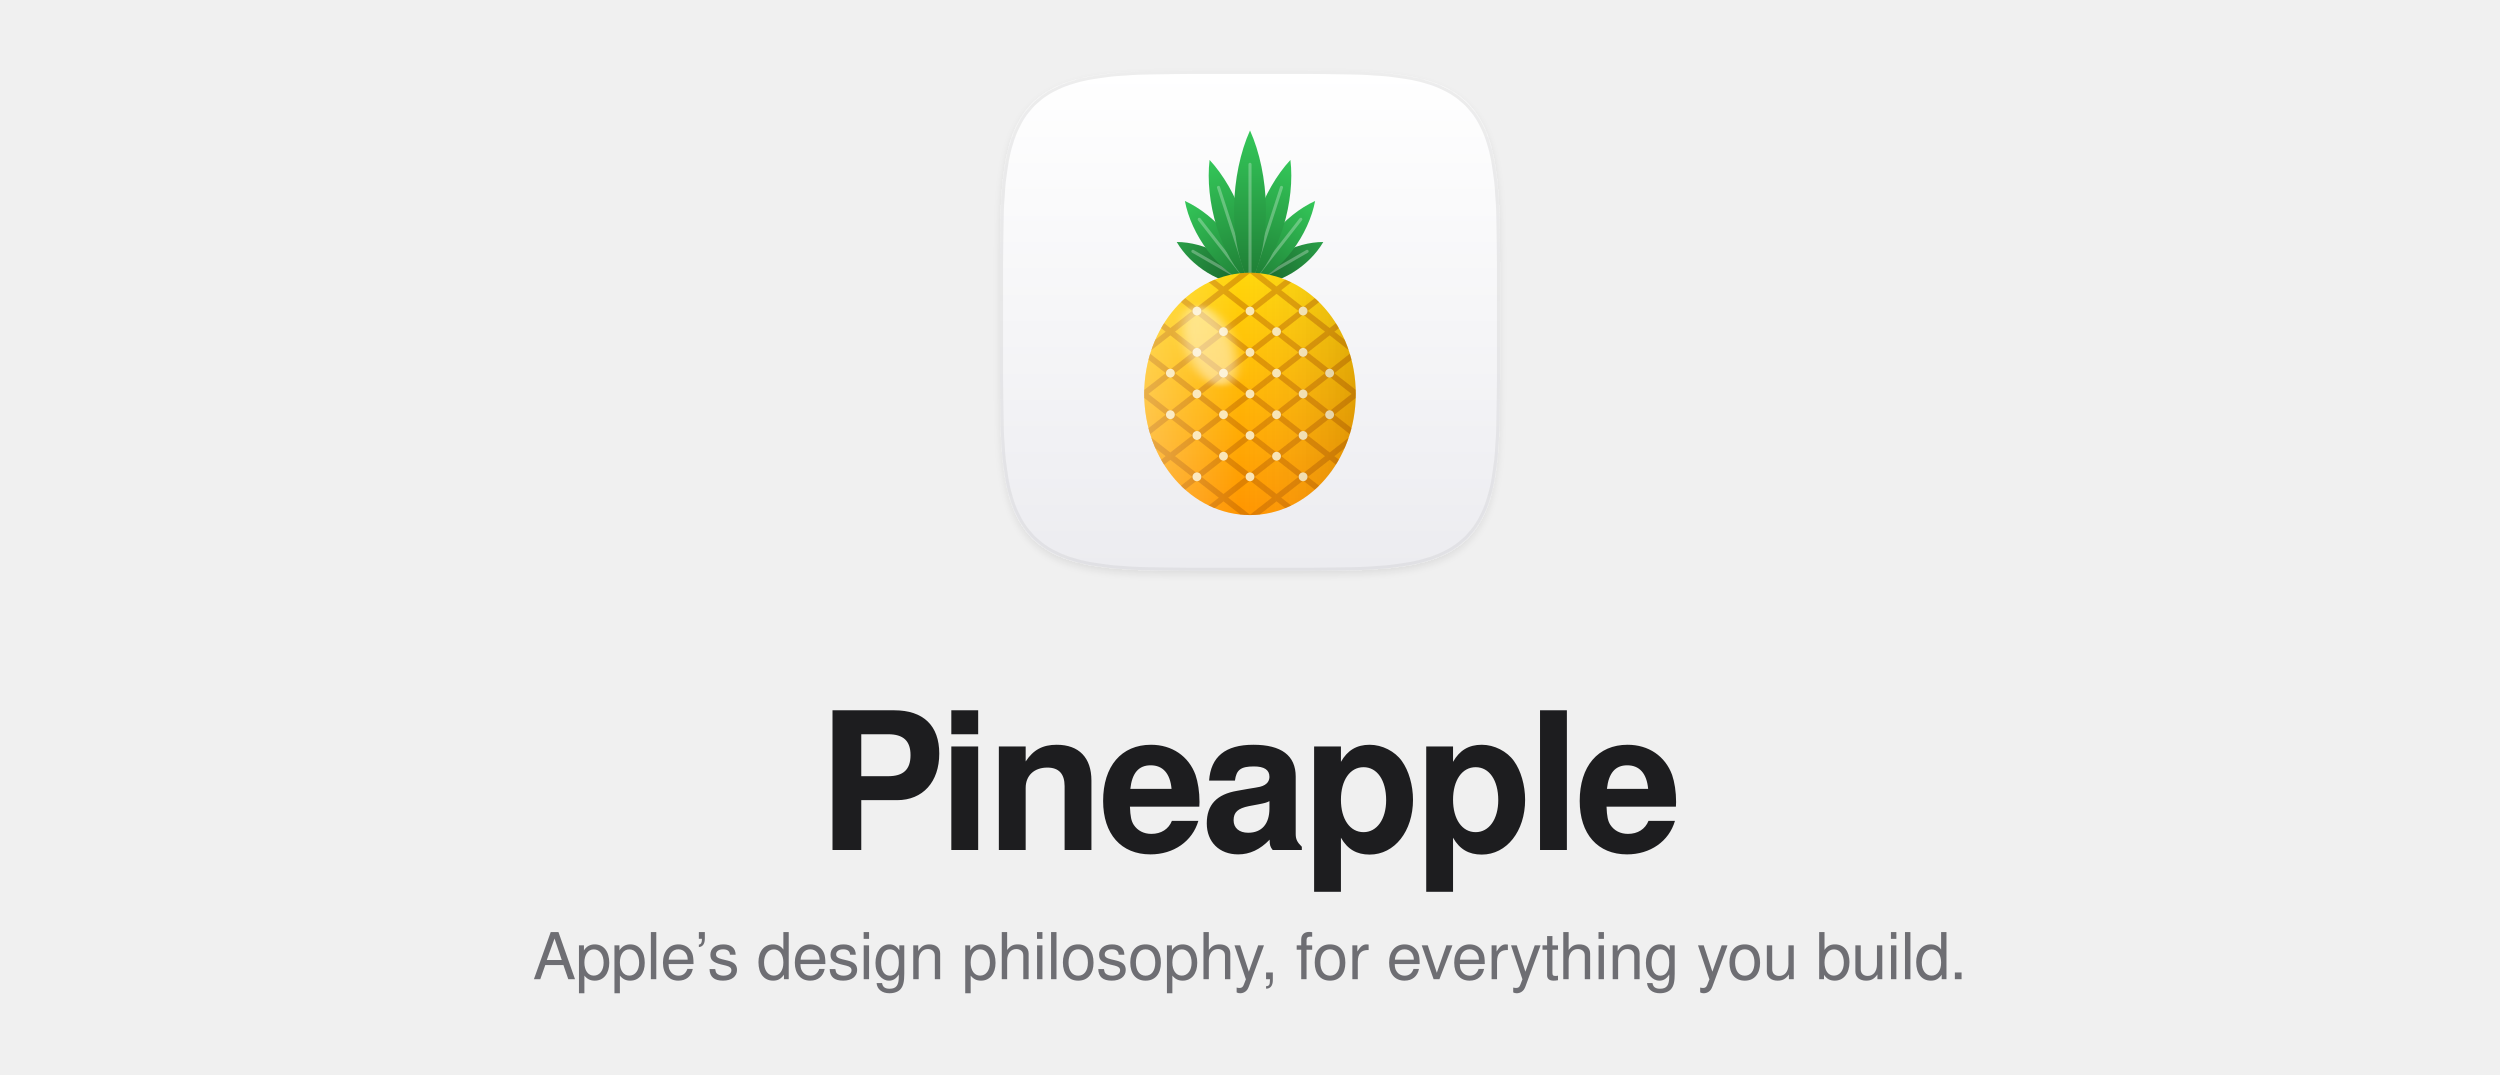
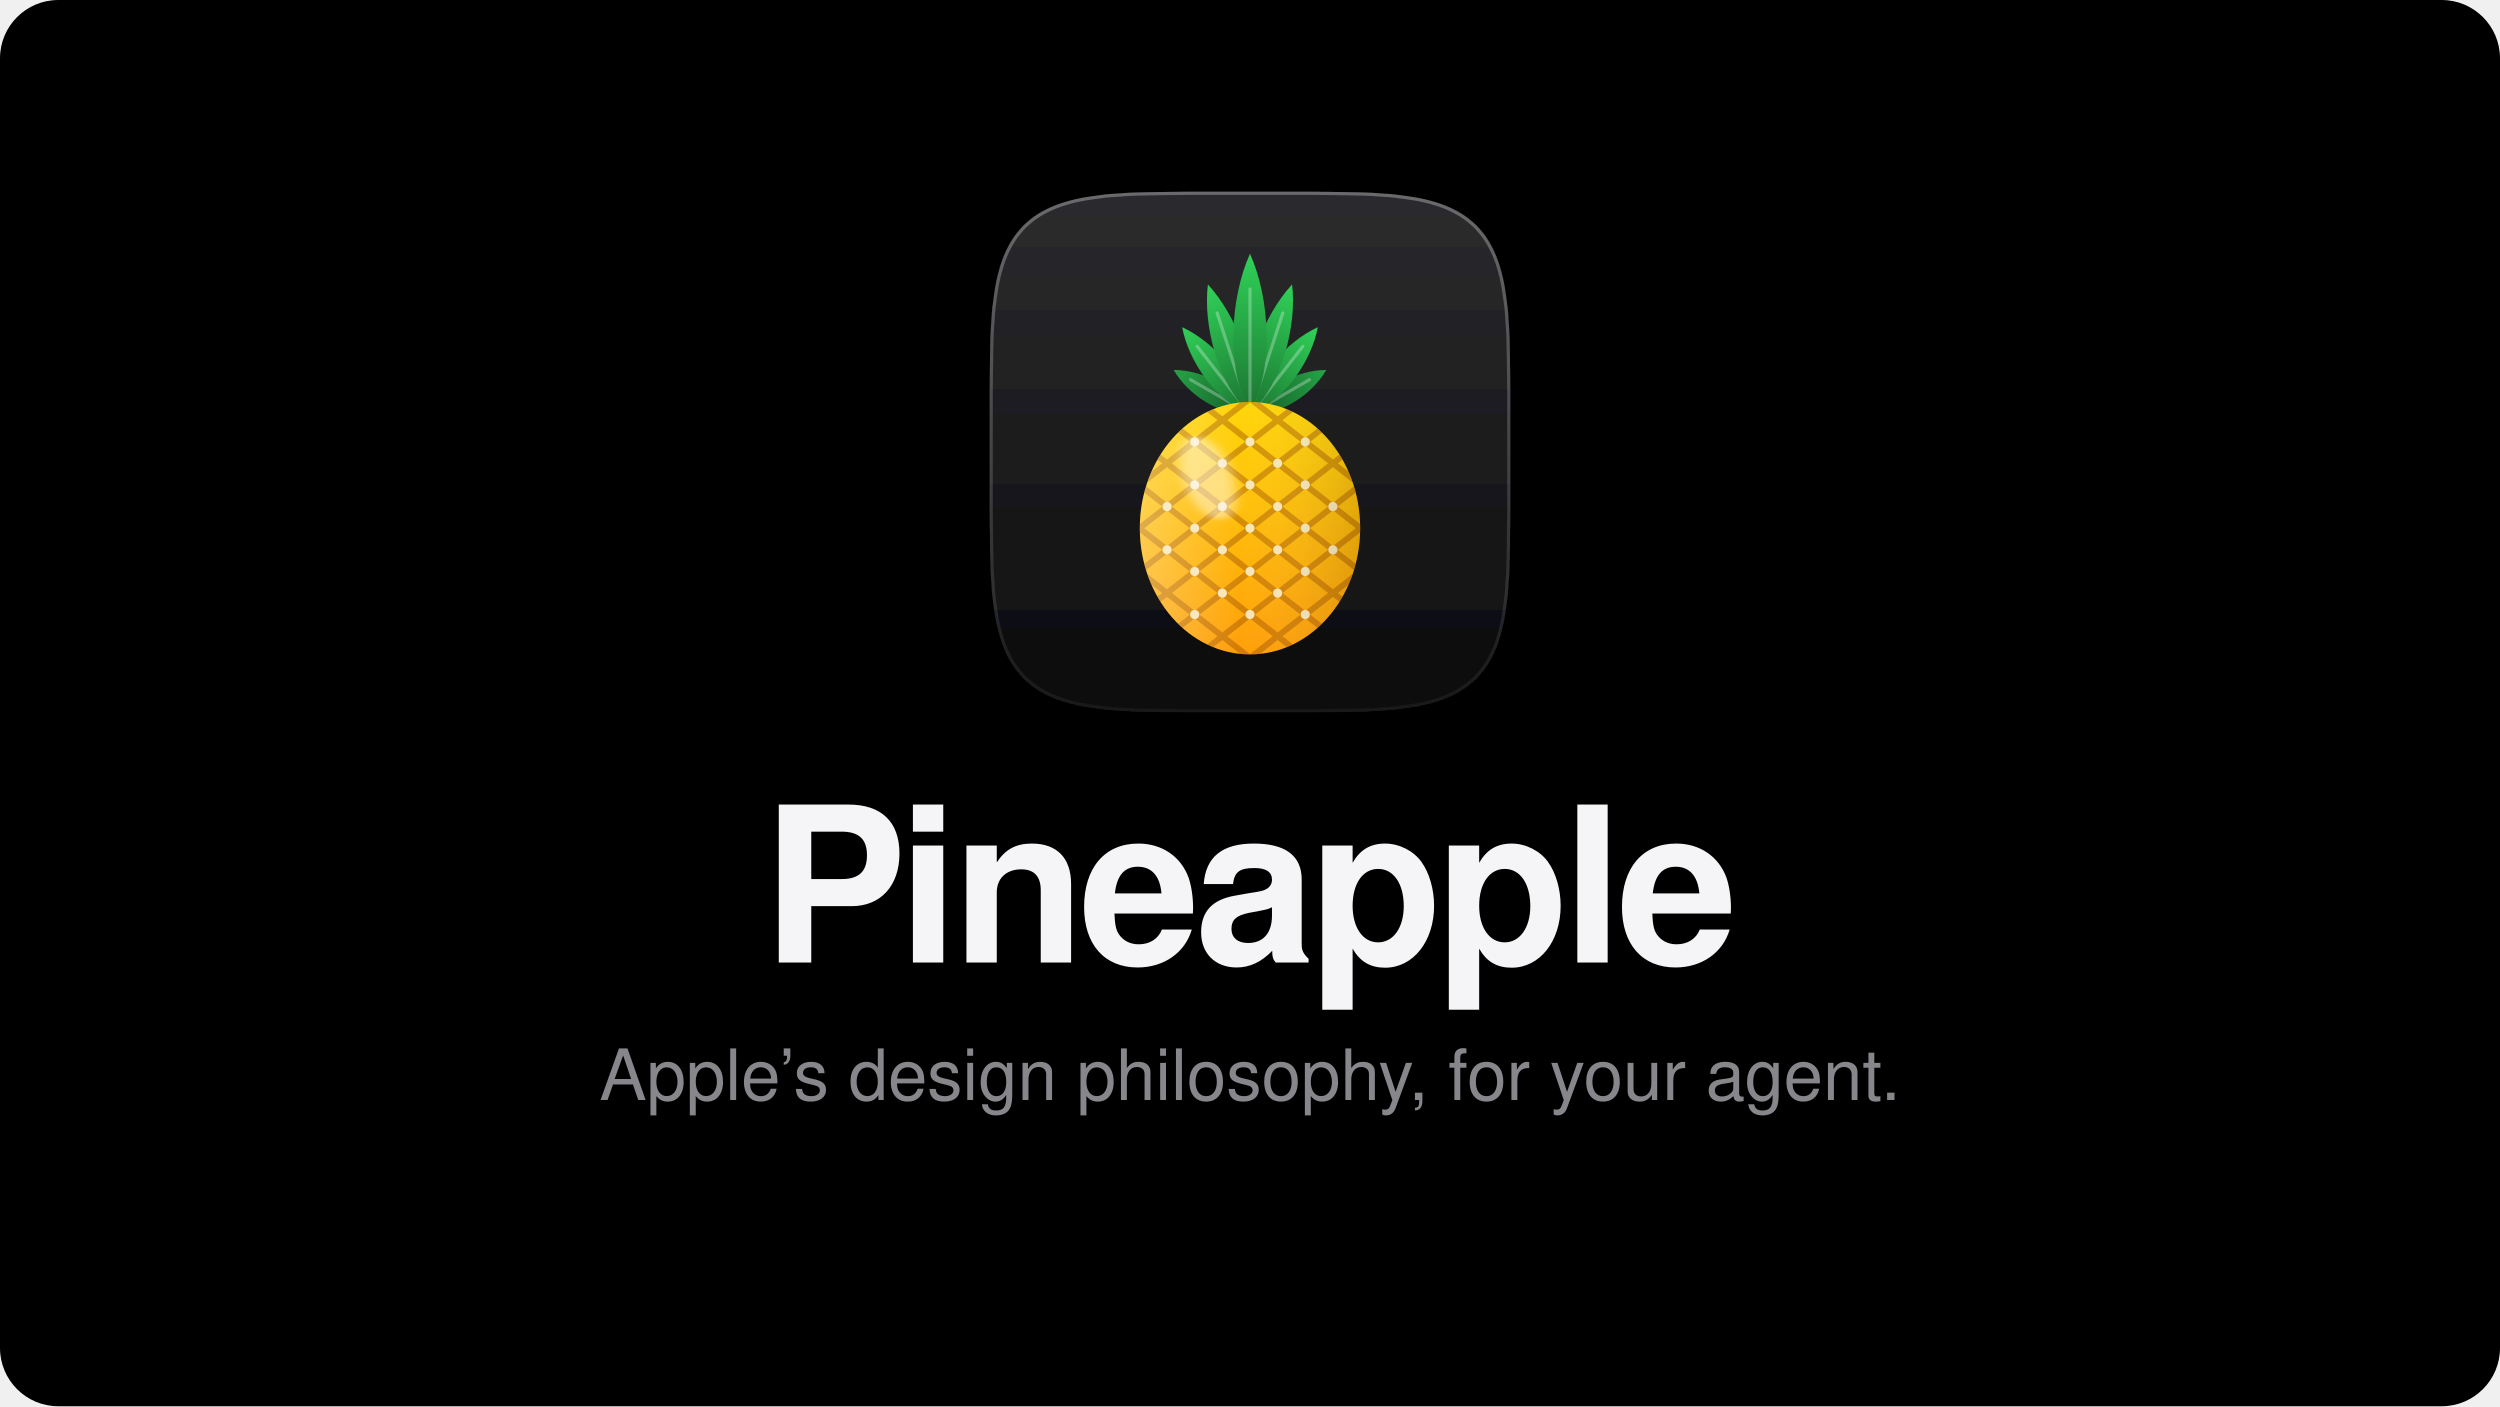
- <svg xmlns="http://www.w3.org/2000/svg" viewBox="0 0 1200 516" width="1200" height="516" role="img" aria-labelledby="title desc">
+ <svg xmlns="http://www.w3.org/2000/svg" viewBox="0 0 1200 675" width="1200" height="675" role="img" aria-labelledby="t d">
+   <style>
+     .hd { font-family: 'SF Pro Display', -apple-system, BlinkMacSystemFont, system-ui, 'Segoe UI', 'Helvetica Neue', Helvetica, Arial, sans-serif; fill: #F5F5F7; }
+     .tx { font-family: 'SF Pro Text', -apple-system, BlinkMacSystemFont, system-ui, 'Segoe UI', 'Helvetica Neue', Helvetica, Arial, sans-serif; }
+     .g  { fill: #86868B; }
+     .in { animation: in 900ms cubic-bezier(0.23, 1, 0.32, 1) both; }
+     @keyframes in { from { opacity: 0; transform: translateY(16px); } }
+     .icon { transform-box: fill-box; transform-origin: 50% 60%; animation: rise 1100ms cubic-bezier(0.23, 1, 0.32, 1) both; }
+     .leaf { transform-origin: 0 0; animation: sprout 900ms cubic-bezier(0.32, 0.72, 0, 1) both; }
+     .shine { opacity: 0; animation: shine 1500ms cubic-bezier(0.45, 0, 0.2, 1) 1000ms both; }
+     .word { animation: in 900ms cubic-bezier(0.23, 1, 0.32, 1) 420ms both; }
+     .tag  { animation: in 900ms cubic-bezier(0.23, 1, 0.32, 1) 560ms both; }
+     @keyframes rise   { from { opacity: 0; transform: translateY(28px) scale(0.94); } }
+     @keyframes sprout { from { opacity: 0; transform: scale(0.55, 0.12); } }
+     @keyframes shine  { 0% { opacity: 0; transform: translateX(-150px); } 35% { opacity: 1; } 100% { opacity: 0; transform: translateX(150px); } }
+     @media (prefers-reduced-motion: reduce) { * { animation: none !important; } }
+   </style>
+   <rect width="1200" height="675" rx="28" fill="#000" />
  <defs>
    <linearGradient id="hbg" x1="0" y1="0" x2="0" y2="1">
-       <stop offset="0" stop-color="#FFFFFF" />
-       <stop offset="1" stop-color="#ECECF0" />
+       <stop offset="0" stop-color="#2C2C2E" />
+       <stop offset="1" stop-color="#0B0B0C" />
    </linearGradient>
    <linearGradient id="hrim" x1="0" y1="0" x2="0" y2="1">
-       <stop offset="0" stop-color="rgba(0,0,0,0.07)" />
-       <stop offset="1" stop-color="rgba(0,0,0,0.05)" />
+       <stop offset="0" stop-color="rgba(255,255,255,0.30)" />
+       <stop offset="1" stop-color="rgba(255,255,255,0.05)" />
    </linearGradient>
    <linearGradient id="hfruit" x1="0" y1="0" x2="0" y2="1">
      <stop offset="0" stop-color="#FFD60A" />
-       <stop offset="1" stop-color="#FF9500" />
+       <stop offset="1" stop-color="#FF9F0A" />
    </linearGradient>
    <linearGradient id="hshade" x1="0" y1="0" x2="1" y2="0">
      <stop offset="0" stop-color="#FFFFFF" stop-opacity="0.28" />
      <stop offset="0.45" stop-color="#FFFFFF" stop-opacity="0" />
      <stop offset="1" stop-color="#000000" stop-opacity="0.12" />
    </linearGradient>
    <linearGradient id="hleaf" x1="0" y1="1" x2="0" y2="0">
-       <stop offset="0" stop-color="#1E7B34" />
-       <stop offset="1" stop-color="#34C759" />
+       <stop offset="0" stop-color="#1B7331" />
+       <stop offset="1" stop-color="#30D158" />
    </linearGradient>
    <linearGradient id="hback" x1="0" y1="1" x2="0" y2="0">
-       <stop offset="0" stop-color="#175F28" />
-       <stop offset="1" stop-color="#2A9F48" />
+       <stop offset="0" stop-color="#145A26" />
+       <stop offset="1" stop-color="#26A447" />
    </linearGradient>
    <linearGradient id="hshine" x1="0" y1="0" x2="1" y2="0">
      <stop offset="0" stop-color="#FFFFFF" stop-opacity="0" />
      <stop offset="0.5" stop-color="#FFFFFF" stop-opacity="0.75" />
      <stop offset="1" stop-color="#FFFFFF" stop-opacity="0" />
    </linearGradient>
    <clipPath id="hclip">
      <ellipse cx="130" cy="168" rx="55" ry="63" />
    </clipPath>
    <filter id="hdrop" x="-30%" y="-25%" width="160%" height="165%" color-interpolation-filters="sRGB">
-       <feDropShadow dx="0" dy="18" stdDeviation="18" flood-color="#000" flood-opacity="0.16" />
-       <feDropShadow dx="0" dy="2" stdDeviation="2" flood-color="#000" flood-opacity="0.08" />
+       <feDropShadow dx="0" dy="18" stdDeviation="18" flood-color="#000" flood-opacity="0.55" />
+       <feDropShadow dx="0" dy="2" stdDeviation="2" flood-color="#000" flood-opacity="0.35" />
    </filter>
    <filter id="hsoft" x="-50%" y="-50%" width="200%" height="200%">
      <feGaussianBlur stdDeviation="2.2" />
    </filter>
  </defs>
-   <style>
-     .word { font: 600 92px/1 'SF Pro Display', -apple-system, BlinkMacSystemFont, system-ui, 'Segoe UI', 'Helvetica Neue', Helvetica, Arial, sans-serif; letter-spacing: -2.4px; fill: #1D1D1F; }
-     .tag  { font: 400 31px/1 'SF Pro Display', -apple-system, BlinkMacSystemFont, system-ui, 'Segoe UI', 'Helvetica Neue', Helvetica, Arial, sans-serif; letter-spacing: -0.2px; fill: #6E6E73; }
-     .icon { transform-box: fill-box; transform-origin: 50% 60%; animation: rise 1100ms cubic-bezier(0.23, 1, 0.32, 1) both; }
-     .leaf { transform-origin: 0 0; animation: sprout 900ms cubic-bezier(0.32, 0.72, 0, 1) both; }
-     .shine { opacity: 0; animation: shine 1500ms cubic-bezier(0.45, 0, 0.2, 1) 1000ms both; }
-     .word { animation: up 900ms cubic-bezier(0.23, 1, 0.32, 1) 420ms both; }
-     .tag  { animation: up 900ms cubic-bezier(0.23, 1, 0.32, 1) 560ms both; }
-     @keyframes rise   { from { opacity: 0; transform: translateY(28px) scale(0.94); } }
-     @keyframes sprout { from { opacity: 0; transform: scale(0.55, 0.12); } }
-     @keyframes shine  { 0% { opacity: 0; transform: translateX(-150px); } 35% { opacity: 1; } 100% { opacity: 0; transform: translateX(150px); } }
-     @keyframes up     { from { opacity: 0; transform: translateY(14px); } }
-     /* One authored moment, once. With Reduce Motion on, everything simply appears. */
-     @media (prefers-reduced-motion: reduce) { .icon, .leaf, .shine, .word, .tag { animation: none; } }
-   </style>
-   <g transform="translate(480 34) scale(0.9231)">
+   <g transform="translate(475 92) scale(0.9615)">
    <g class="icon">
      <path d="M260.0,130.0 L260.0,160.3 L259.9,169.9 L259.8,177.0 L259.7,182.7 L259.6,187.6 L259.4,191.9 L259.1,195.8 L258.9,199.4 L258.6,202.6 L258.2,205.7 L257.8,208.6 L257.4,211.3 L257.0,213.8 L256.5,216.2 L255.9,218.5 L255.4,220.7 L254.8,222.8 L254.1,224.8 L253.5,226.7 L252.7,228.5 L252.0,230.3 L251.2,231.9 L250.3,233.6 L249.4,235.1 L248.5,236.6 L247.5,238.0 L246.5,239.4 L245.4,240.7 L244.3,242.0 L243.2,243.2 L242.0,244.3 L240.7,245.4 L239.4,246.5 L238.0,247.5 L236.6,248.5 L235.1,249.4 L233.6,250.3 L231.9,251.2 L230.3,252.0 L228.5,252.7 L226.7,253.5 L224.8,254.1 L222.8,254.8 L220.7,255.4 L218.5,255.9 L216.2,256.5 L213.8,257.0 L211.3,257.4 L208.6,257.8 L205.7,258.2 L202.6,258.6 L199.4,258.9 L195.8,259.1 L191.9,259.4 L187.6,259.6 L182.7,259.7 L177.0,259.8 L169.9,259.9 L160.3,260.0 L130.0,260.0 L99.7,260.0 L90.1,259.9 L83.0,259.8 L77.3,259.7 L72.4,259.6 L68.1,259.4 L64.2,259.1 L60.6,258.9 L57.4,258.6 L54.3,258.2 L51.4,257.8 L48.7,257.4 L46.2,257.0 L43.8,256.5 L41.5,255.9 L39.3,255.4 L37.2,254.8 L35.2,254.1 L33.3,253.5 L31.5,252.7 L29.7,252.0 L28.1,251.2 L26.4,250.3 L24.9,249.4 L23.4,248.5 L22.0,247.5 L20.6,246.5 L19.3,245.4 L18.0,244.3 L16.8,243.2 L15.7,242.0 L14.6,240.7 L13.5,239.4 L12.5,238.0 L11.5,236.6 L10.6,235.1 L9.7,233.6 L8.8,231.9 L8.0,230.3 L7.3,228.5 L6.5,226.7 L5.9,224.8 L5.2,222.8 L4.6,220.7 L4.1,218.5 L3.5,216.2 L3.0,213.8 L2.6,211.3 L2.2,208.6 L1.8,205.7 L1.4,202.6 L1.1,199.4 L0.9,195.8 L0.6,191.9 L0.4,187.6 L0.3,182.7 L0.2,177.0 L0.1,169.9 L0.0,160.3 L0.0,130.0 L0.0,99.7 L0.1,90.1 L0.2,83.0 L0.3,77.3 L0.4,72.4 L0.6,68.1 L0.9,64.2 L1.1,60.6 L1.4,57.4 L1.8,54.3 L2.2,51.4 L2.6,48.7 L3.0,46.2 L3.5,43.8 L4.1,41.5 L4.6,39.3 L5.2,37.2 L5.9,35.2 L6.5,33.3 L7.3,31.5 L8.0,29.7 L8.8,28.1 L9.7,26.4 L10.6,24.9 L11.5,23.4 L12.5,22.0 L13.5,20.6 L14.6,19.3 L15.7,18.0 L16.8,16.8 L18.0,15.7 L19.3,14.6 L20.6,13.5 L22.0,12.5 L23.4,11.5 L24.9,10.6 L26.4,9.7 L28.1,8.8 L29.7,8.0 L31.5,7.3 L33.3,6.5 L35.2,5.9 L37.2,5.2 L39.3,4.6 L41.5,4.1 L43.8,3.5 L46.2,3.0 L48.7,2.6 L51.4,2.2 L54.3,1.8 L57.4,1.4 L60.6,1.1 L64.2,0.9 L68.1,0.6 L72.4,0.4 L77.3,0.3 L83.0,0.2 L90.1,0.1 L99.7,0.0 L130.0,0.0 L160.3,0.0 L169.9,0.1 L177.0,0.2 L182.7,0.3 L187.6,0.4 L191.9,0.6 L195.8,0.9 L199.4,1.1 L202.6,1.4 L205.7,1.8 L208.6,2.2 L211.3,2.6 L213.8,3.0 L216.2,3.5 L218.5,4.1 L220.7,4.6 L222.8,5.2 L224.8,5.9 L226.7,6.5 L228.5,7.3 L230.3,8.0 L231.9,8.8 L233.6,9.7 L235.1,10.6 L236.6,11.5 L238.0,12.5 L239.4,13.5 L240.7,14.6 L242.0,15.7 L243.2,16.8 L244.3,18.0 L245.4,19.3 L246.5,20.6 L247.5,22.0 L248.5,23.4 L249.4,24.9 L250.3,26.4 L251.2,28.1 L252.0,29.7 L252.7,31.5 L253.5,33.3 L254.1,35.2 L254.8,37.2 L255.4,39.3 L255.9,41.5 L256.5,43.8 L257.0,46.2 L257.4,48.7 L257.8,51.4 L258.2,54.3 L258.6,57.4 L258.9,60.6 L259.1,64.2 L259.4,68.1 L259.6,72.4 L259.7,77.3 L259.8,83.0 L259.9,90.1 L260.0,99.7 Z" fill="url(#hbg)" filter="url(#hdrop)" />
      <path d="M259.2,130.0 L259.2,160.1 L259.1,169.7 L259.0,176.7 L258.9,182.4 L258.8,187.2 L258.6,191.5 L258.3,195.4 L258.1,198.9 L257.8,202.2 L257.4,205.2 L257.0,208.1 L256.6,210.8 L256.2,213.3 L255.7,215.7 L255.2,218.0 L254.6,220.2 L254.0,222.2 L253.4,224.2 L252.7,226.1 L252.0,227.9 L251.2,229.7 L250.4,231.3 L249.6,232.9 L248.7,234.5 L247.8,235.9 L246.8,237.4 L245.8,238.7 L244.7,240.0 L243.6,241.3 L242.5,242.5 L241.3,243.6 L240.0,244.7 L238.7,245.8 L237.4,246.8 L235.9,247.8 L234.5,248.7 L232.9,249.6 L231.3,250.4 L229.7,251.2 L227.9,252.0 L226.1,252.7 L224.2,253.4 L222.2,254.0 L220.2,254.6 L218.0,255.2 L215.7,255.7 L213.3,256.2 L210.8,256.6 L208.1,257.0 L205.2,257.4 L202.2,257.8 L198.9,258.1 L195.4,258.3 L191.5,258.6 L187.2,258.8 L182.4,258.9 L176.7,259.0 L169.7,259.1 L160.1,259.2 L130.0,259.2 L99.9,259.2 L90.3,259.1 L83.3,259.0 L77.6,258.9 L72.8,258.8 L68.5,258.6 L64.6,258.3 L61.1,258.1 L57.8,257.8 L54.8,257.4 L51.9,257.0 L49.2,256.6 L46.7,256.2 L44.3,255.7 L42.0,255.2 L39.8,254.6 L37.8,254.0 L35.8,253.4 L33.9,252.7 L32.1,252.0 L30.3,251.2 L28.7,250.4 L27.1,249.6 L25.5,248.7 L24.1,247.8 L22.6,246.8 L21.3,245.8 L20.0,244.7 L18.7,243.6 L17.5,242.5 L16.4,241.3 L15.3,240.0 L14.2,238.7 L13.2,237.4 L12.2,235.9 L11.3,234.5 L10.4,232.9 L9.6,231.3 L8.8,229.7 L8.0,227.9 L7.3,226.1 L6.6,224.2 L6.0,222.2 L5.4,220.2 L4.8,218.0 L4.3,215.7 L3.8,213.3 L3.4,210.8 L3.0,208.1 L2.6,205.2 L2.2,202.2 L1.9,198.9 L1.7,195.4 L1.4,191.5 L1.2,187.2 L1.1,182.4 L1.0,176.7 L0.9,169.7 L0.8,160.1 L0.8,130.0 L0.8,99.9 L0.9,90.3 L1.0,83.3 L1.1,77.6 L1.2,72.8 L1.4,68.5 L1.7,64.6 L1.9,61.1 L2.2,57.8 L2.6,54.8 L3.0,51.9 L3.4,49.2 L3.8,46.7 L4.3,44.3 L4.8,42.0 L5.4,39.8 L6.0,37.8 L6.6,35.8 L7.3,33.9 L8.0,32.1 L8.8,30.3 L9.6,28.7 L10.4,27.1 L11.3,25.5 L12.2,24.1 L13.2,22.6 L14.2,21.3 L15.3,20.0 L16.4,18.7 L17.5,17.5 L18.7,16.4 L20.0,15.3 L21.3,14.2 L22.6,13.2 L24.1,12.2 L25.5,11.3 L27.1,10.4 L28.7,9.6 L30.3,8.8 L32.1,8.0 L33.9,7.3 L35.8,6.6 L37.8,6.0 L39.8,5.4 L42.0,4.8 L44.3,4.3 L46.7,3.8 L49.2,3.4 L51.9,3.0 L54.8,2.6 L57.8,2.2 L61.1,1.9 L64.6,1.7 L68.5,1.4 L72.8,1.2 L77.6,1.1 L83.3,1.0 L90.3,0.9 L99.9,0.8 L130.0,0.8 L160.1,0.8 L169.7,0.9 L176.7,1.0 L182.4,1.1 L187.2,1.2 L191.5,1.4 L195.4,1.7 L198.9,1.9 L202.2,2.2 L205.2,2.6 L208.1,3.0 L210.8,3.4 L213.3,3.8 L215.7,4.3 L218.0,4.8 L220.2,5.4 L222.2,6.0 L224.2,6.6 L226.1,7.3 L227.9,8.0 L229.7,8.8 L231.3,9.6 L232.9,10.4 L234.5,11.3 L235.9,12.2 L237.4,13.2 L238.7,14.2 L240.0,15.3 L241.3,16.4 L242.5,17.5 L243.6,18.7 L244.7,20.0 L245.8,21.3 L246.8,22.6 L247.8,24.1 L248.7,25.5 L249.6,27.1 L250.4,28.7 L251.2,30.3 L252.0,32.1 L252.7,33.9 L253.4,35.8 L254.0,37.8 L254.6,39.8 L255.2,42.0 L255.7,44.3 L256.2,46.7 L256.6,49.2 L257.0,51.9 L257.4,54.8 L257.8,57.8 L258.1,61.1 L258.3,64.6 L258.6,68.5 L258.8,72.8 L258.9,77.6 L259.0,83.3 L259.1,90.3 L259.2,99.9 Z" fill="none" stroke="url(#hrim)" stroke-width="1.6" />
      <g transform="translate(130 111) rotate(-60)">
        <g class="leaf" style="animation-delay:380ms">
          <path d="M0,0 C-8.5,-12.3 -7.1,-31.7 0,-44.0 C7.1,-31.7 8.5,-12.3 0,0 Z" fill="url(#hback)" />
          <path d="M0,-4 L0,-34.3" stroke="#FFFFFF" stroke-opacity="0.28" stroke-width="1.6" stroke-linecap="round" />
        </g>
      </g>
      <g transform="translate(130 111) rotate(60)">
        <g class="leaf" style="animation-delay:425ms">
          <path d="M0,0 C-8.5,-12.3 -7.1,-31.7 0,-44.0 C7.1,-31.7 8.5,-12.3 0,0 Z" fill="url(#hback)" />
          <path d="M0,-4 L0,-34.3" stroke="#FFFFFF" stroke-opacity="0.28" stroke-width="1.6" stroke-linecap="round" />
        </g>
      </g>
      <g transform="translate(130 111) rotate(-38)">
        <g class="leaf" style="animation-delay:470ms">
          <path d="M0,0 C-9.5,-15.4 -8.0,-39.6 0,-55.0 C8.0,-39.6 9.5,-15.4 0,0 Z" fill="url(#hleaf)" />
          <path d="M0,-4 L0,-42.9" stroke="#FFFFFF" stroke-opacity="0.28" stroke-width="1.6" stroke-linecap="round" />
        </g>
      </g>
      <g transform="translate(130 111) rotate(38)">
        <g class="leaf" style="animation-delay:515ms">
          <path d="M0,0 C-9.5,-15.4 -8.0,-39.6 0,-55.0 C8.0,-39.6 9.5,-15.4 0,0 Z" fill="url(#hleaf)" />
          <path d="M0,-4 L0,-42.9" stroke="#FFFFFF" stroke-opacity="0.28" stroke-width="1.6" stroke-linecap="round" />
        </g>
      </g>
      <g transform="translate(130 111) rotate(-18)">
        <g class="leaf" style="animation-delay:560ms">
          <path d="M0,0 C-10.5,-19.0 -8.8,-49.0 0,-68.0 C8.8,-49.0 10.5,-19.0 0,0 Z" fill="url(#hleaf)" />
          <path d="M0,-4 L0,-53.0" stroke="#FFFFFF" stroke-opacity="0.28" stroke-width="1.6" stroke-linecap="round" />
        </g>
      </g>
      <g transform="translate(130 111) rotate(18)">
        <g class="leaf" style="animation-delay:605ms">
          <path d="M0,0 C-10.5,-19.0 -8.8,-49.0 0,-68.0 C8.8,-49.0 10.5,-19.0 0,0 Z" fill="url(#hleaf)" />
          <path d="M0,-4 L0,-53.0" stroke="#FFFFFF" stroke-opacity="0.28" stroke-width="1.6" stroke-linecap="round" />
        </g>
      </g>
      <g transform="translate(130 111) rotate(0)">
        <g class="leaf" style="animation-delay:650ms">
          <path d="M0,0 C-12.0,-22.4 -10.1,-57.6 0,-80.0 C10.1,-57.6 12.0,-22.4 0,0 Z" fill="url(#hleaf)" />
          <path d="M0,-4 L0,-62.4" stroke="#FFFFFF" stroke-opacity="0.28" stroke-width="1.6" stroke-linecap="round" />
        </g>
      </g>
      <ellipse cx="130" cy="168" rx="55" ry="63" fill="url(#hfruit)" />
      <g clip-path="url(#hclip)">
-         <path d="M66.7,-10.9 L318.9,186.1 M56.2,2.5 L308.4,199.5 M45.8,15.9 L297.9,212.9 M35.3,29.3 L287.5,226.3 M24.9,42.7 L277.0,239.7 M14.4,56.1 L266.5,253.1 M3.9,69.5 L256.1,266.5 M-6.5,82.9 L245.6,279.9 M-17.0,96.3 L235.1,293.3 M-27.5,109.7 L224.7,306.7 M-37.9,123.1 L214.2,320.1 M-48.4,136.5 L203.8,333.5 M-58.9,149.9 L193.3,346.9 M318.9,149.9 L66.7,346.9 M308.4,136.5 L56.2,333.5 M297.9,123.1 L45.8,320.1 M287.5,109.7 L35.3,306.7 M277.0,96.3 L24.9,293.3 M266.5,82.9 L14.4,279.9 M256.1,69.5 L3.9,266.5 M245.6,56.1 L-6.5,253.1 M235.1,42.7 L-17.0,239.7 M224.7,29.3 L-27.5,226.3 M214.2,15.9 L-37.9,212.9 M203.8,2.5 L-48.4,199.5 M193.3,-10.9 L-58.9,186.1" stroke="#B35C00" stroke-opacity="0.42" stroke-width="3" fill="none" />
+         <path d="M66.7,-10.9 L318.9,186.1 M56.2,2.5 L308.4,199.5 M45.8,15.9 L297.9,212.9 M35.3,29.3 L287.5,226.3 M24.9,42.7 L277.0,239.7 M14.4,56.1 L266.5,253.1 M3.9,69.5 L256.1,266.5 M-6.5,82.9 L245.6,279.9 M-17.0,96.3 L235.1,293.3 M-27.5,109.7 L224.7,306.7 M-37.9,123.1 L214.2,320.1 M-48.4,136.5 L203.8,333.5 M-58.9,149.9 L193.3,346.9 M318.9,149.9 L66.7,346.9 M308.4,136.5 L56.2,333.5 M297.9,123.1 L45.8,320.1 M287.5,109.7 L35.3,306.7 M277.0,96.3 L24.9,293.3 M266.5,82.9 L14.4,279.9 M256.1,69.5 L3.9,266.5 M245.6,56.1 L-6.5,253.1 M235.1,42.7 L-17.0,239.7 M224.7,29.3 L-27.5,226.3 M214.2,15.9 L-37.9,212.9 M203.8,2.5 L-48.4,199.5 M193.3,-10.9 L-58.9,186.1" stroke="#9A4E00" stroke-opacity="0.42" stroke-width="3" fill="none" />
        <g fill="#FFF6D6" fill-opacity="0.85">
          <circle cx="157.6" cy="124.9" r="2.3" />
          <circle cx="171.4" cy="157.2" r="2.3" />
          <circle cx="157.6" cy="146.4" r="2.3" />
          <circle cx="143.8" cy="135.6" r="2.3" />
          <circle cx="130.0" cy="124.9" r="2.3" />
          <circle cx="171.4" cy="178.8" r="2.3" />
          <circle cx="157.6" cy="168.0" r="2.3" />
          <circle cx="143.8" cy="157.2" r="2.3" />
          <circle cx="130.0" cy="146.4" r="2.3" />
          <circle cx="116.2" cy="135.6" r="2.3" />
          <circle cx="102.4" cy="124.9" r="2.3" />
          <circle cx="157.6" cy="189.6" r="2.3" />
          <circle cx="143.8" cy="178.8" r="2.3" />
          <circle cx="130.0" cy="168.0" r="2.3" />
          <circle cx="116.2" cy="157.2" r="2.3" />
          <circle cx="102.4" cy="146.4" r="2.3" />
          <circle cx="157.6" cy="211.1" r="2.3" />
          <circle cx="143.8" cy="200.4" r="2.3" />
          <circle cx="130.0" cy="189.6" r="2.3" />
          <circle cx="116.2" cy="178.8" r="2.3" />
          <circle cx="102.4" cy="168.0" r="2.3" />
          <circle cx="88.6" cy="157.2" r="2.3" />
          <circle cx="130.0" cy="211.1" r="2.3" />
          <circle cx="116.2" cy="200.4" r="2.3" />
          <circle cx="102.4" cy="189.6" r="2.3" />
          <circle cx="88.6" cy="178.8" r="2.3" />
          <circle cx="102.4" cy="211.1" r="2.3" />
        </g>
        <ellipse cx="130" cy="168" rx="55" ry="63" fill="url(#hshade)" />
      </g>
      <ellipse cx="109" cy="143" rx="12" ry="22" transform="rotate(-24 109 143)" fill="#FFFFFF" fill-opacity="0.45" filter="url(#hsoft)" />
      <g clip-path="url(#hclip)">
        <g transform="rotate(22 130 168)">
          <rect class="shine" x="104" y="60" width="52" height="210" fill="url(#hshine)" />
        </g>
      </g>
    </g>
  </g>
-   <text class="word" x="600" y="408" text-anchor="middle">Pineapple</text>
-   <text class="tag" x="600" y="470" text-anchor="middle">Apple’s design philosophy, for everything you build.</text>
+   <text class="hd word" x="600" y="462" text-anchor="middle" font-size="104" font-weight="600" letter-spacing="-2.8">Pineapple</text>
+   <text class="hd g tag" x="600" y="528" text-anchor="middle" font-size="34" style="fill:#86868B">Apple’s design philosophy, for your agent.</text>
</svg>
